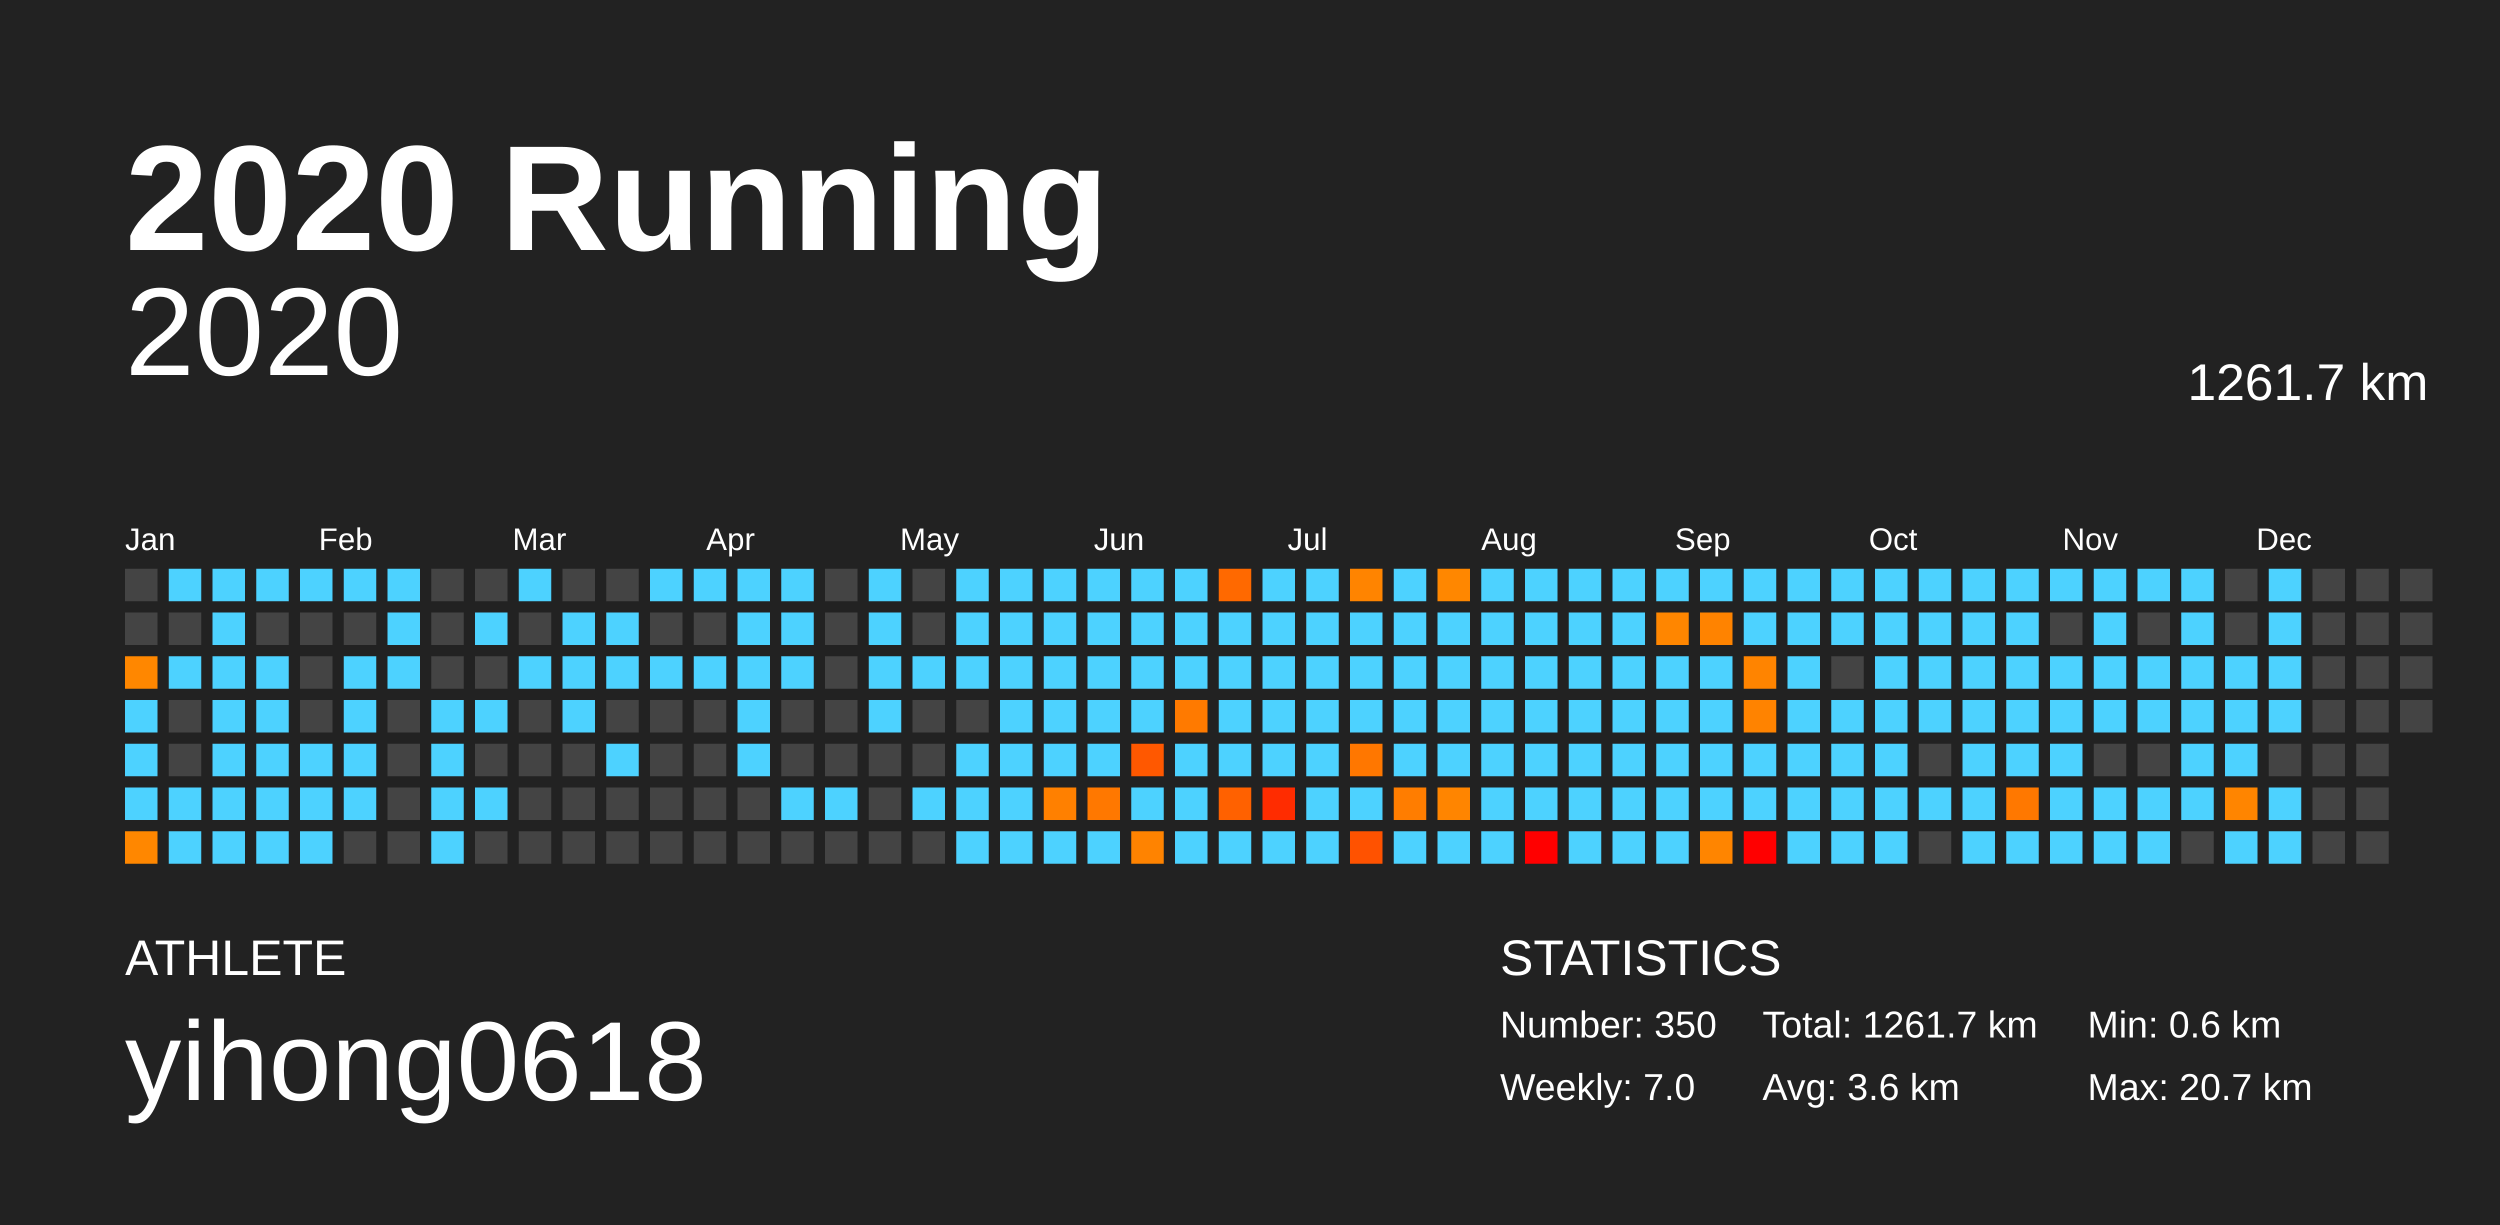
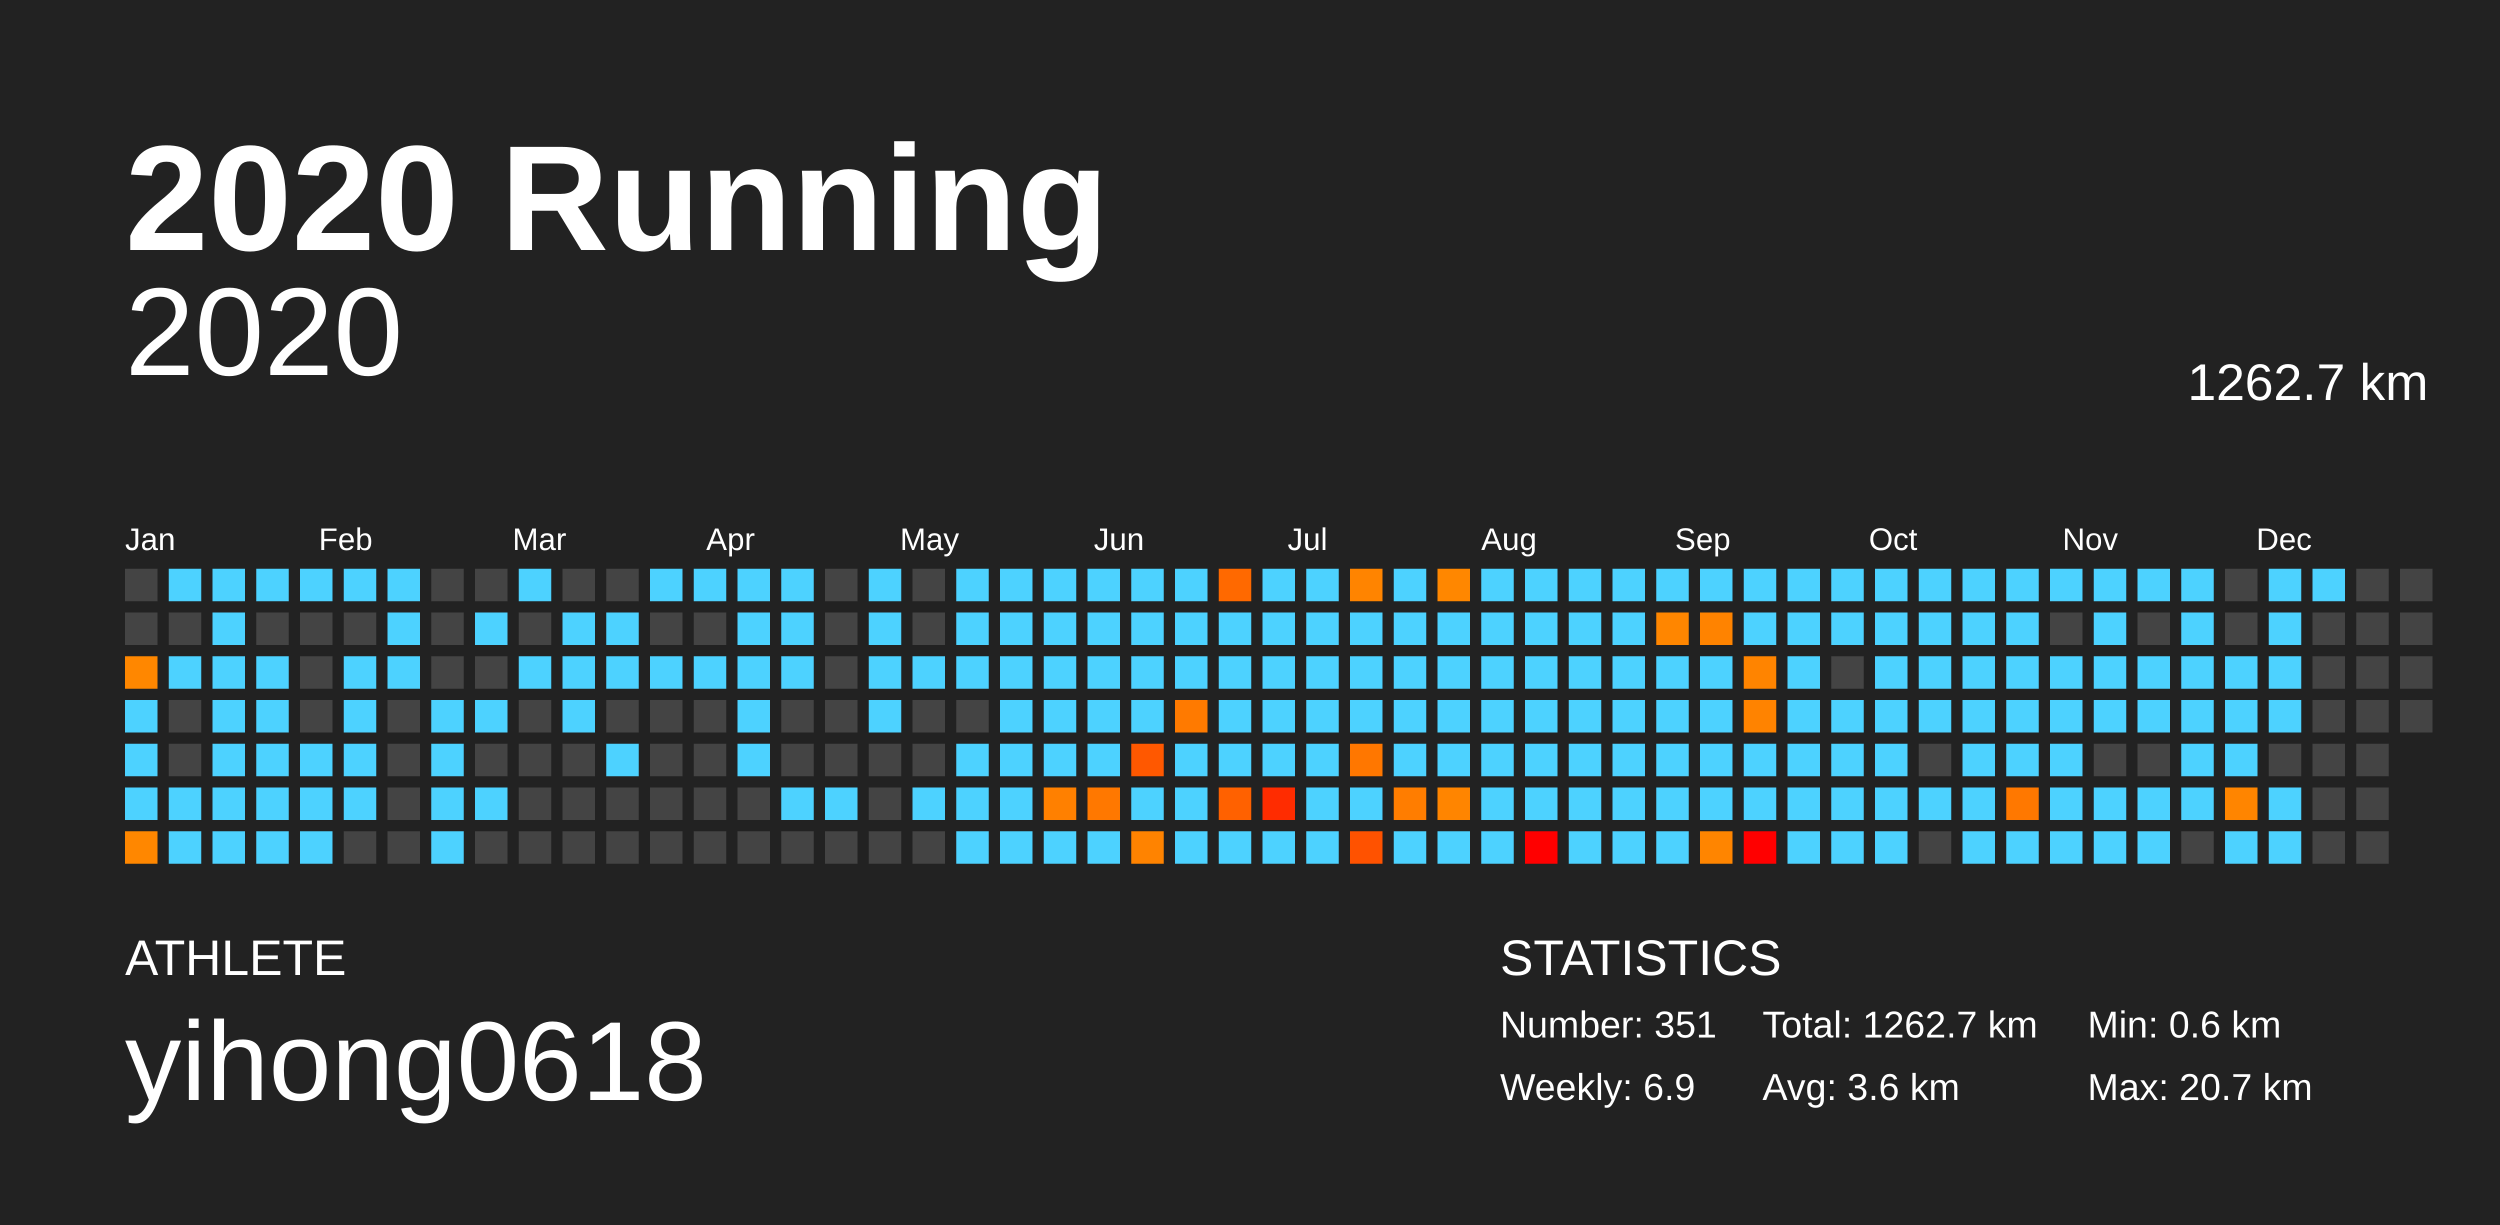
<svg xmlns="http://www.w3.org/2000/svg" baseProfile="full" height="98mm" version="1.1" viewBox="0,0,200,98" width="200mm">
  <defs />
  <rect fill="#222222" height="98" width="200" x="0" y="0" />
  <text fill="#FFFFFF" style="font-size:12px; font-family:Arial; font-weight:bold;" x="10" y="20">2020 Running</text>
  <text fill="#FFFFFF" style="font-size:4px; font-family:Arial" x="10" y="78">ATHLETE</text>
  <text fill="#FFFFFF" style="font-size:9px; font-family:Arial" x="10" y="88">yihong0618</text>
  <text fill="#FFFFFF" style="font-size:4px; font-family:Arial" x="120" y="78">STATISTICS</text>
-   <text fill="#FFFFFF" style="font-size:3px; font-family:Arial" x="120" y="83">Number: 350</text>
-   <text fill="#FFFFFF" style="font-size:3px; font-family:Arial" x="120" y="88">Weekly: 7.0</text>
-   <text fill="#FFFFFF" style="font-size:3px; font-family:Arial" x="141" y="83">Total: 1261.7 km</text>
+   <text fill="#FFFFFF" style="font-size:3px; font-family:Arial" x="120" y="83">Number: 351</text>
+   <text fill="#FFFFFF" style="font-size:3px; font-family:Arial" x="120" y="88">Weekly: 6.9</text>
+   <text fill="#FFFFFF" style="font-size:3px; font-family:Arial" x="141" y="83">Total: 1262.7 km</text>
  <text fill="#FFFFFF" style="font-size:3px; font-family:Arial" x="141" y="88">Avg: 3.6 km</text>
  <text fill="#FFFFFF" style="font-size:3px; font-family:Arial" x="167" y="83">Min: 0.6 km</text>
  <text fill="#FFFFFF" style="font-size:3px; font-family:Arial" x="167" y="88">Max: 20.7 km</text>
  <text alignment-baseline="hanging" fill="#FFFFFF" style="font-size:10.0px; font-family:Arial;" x="10" y="30">2020</text>
-   <text alignment-baseline="hanging" fill="#FFFFFF" style="font-size:4.125px; font-family:Arial;" x="175" y="32">1261.7 km</text>
+   <text alignment-baseline="hanging" fill="#FFFFFF" style="font-size:4.125px; font-family:Arial;" x="175" y="32">1262.7 km</text>
  <text fill="#FFFFFF" style="font-size:2.5px; font-family:Arial" x="10.0" y="44">Jan</text>
  <text fill="#FFFFFF" style="font-size:2.5px; font-family:Arial" x="25.5" y="44">Feb</text>
  <text fill="#FFFFFF" style="font-size:2.5px; font-family:Arial" x="41.0" y="44">Mar</text>
  <text fill="#FFFFFF" style="font-size:2.5px; font-family:Arial" x="56.5" y="44">Apr</text>
  <text fill="#FFFFFF" style="font-size:2.5px; font-family:Arial" x="72.0" y="44">May</text>
  <text fill="#FFFFFF" style="font-size:2.5px; font-family:Arial" x="87.5" y="44">Jun</text>
  <text fill="#FFFFFF" style="font-size:2.5px; font-family:Arial" x="103.0" y="44">Jul</text>
  <text fill="#FFFFFF" style="font-size:2.5px; font-family:Arial" x="118.5" y="44">Aug</text>
  <text fill="#FFFFFF" style="font-size:2.5px; font-family:Arial" x="134.0" y="44">Sep</text>
  <text fill="#FFFFFF" style="font-size:2.5px; font-family:Arial" x="149.5" y="44">Oct</text>
  <text fill="#FFFFFF" style="font-size:2.5px; font-family:Arial" x="165.0" y="44">Nov</text>
  <text fill="#FFFFFF" style="font-size:2.5px; font-family:Arial" x="180.5" y="44">Dec</text>
  <rect fill="#444444" height="2.6" width="2.6" x="10.0" y="45.5" />
  <rect fill="#444444" height="2.6" width="2.6" x="10.0" y="49.0" />
  <rect fill="#ff8700" height="2.6" width="2.6" x="10.0" y="52.5" />
  <rect fill="#4dd2ff" height="2.6" width="2.6" x="10.0" y="56.0" />
  <rect fill="#4dd2ff" height="2.6" width="2.6" x="10.0" y="59.5" />
  <rect fill="#4dd2ff" height="2.6" width="2.6" x="10.0" y="63.0" />
  <rect fill="#ff8700" height="2.6" width="2.6" x="10.0" y="66.5" />
  <rect fill="#4dd2ff" height="2.6" width="2.6" x="13.5" y="45.5" />
  <rect fill="#444444" height="2.6" width="2.6" x="13.5" y="49.0" />
  <rect fill="#4dd2ff" height="2.6" width="2.6" x="13.5" y="52.5" />
  <rect fill="#444444" height="2.6" width="2.6" x="13.5" y="56.0" />
  <rect fill="#444444" height="2.6" width="2.6" x="13.5" y="59.5" />
  <rect fill="#4dd2ff" height="2.6" width="2.6" x="13.5" y="63.0" />
  <rect fill="#4dd2ff" height="2.6" width="2.6" x="13.5" y="66.5" />
  <rect fill="#4dd2ff" height="2.6" width="2.6" x="17.0" y="45.5" />
  <rect fill="#4dd2ff" height="2.6" width="2.6" x="17.0" y="49.0" />
  <rect fill="#4dd2ff" height="2.6" width="2.6" x="17.0" y="52.5" />
  <rect fill="#4dd2ff" height="2.6" width="2.6" x="17.0" y="56.0" />
  <rect fill="#4dd2ff" height="2.6" width="2.6" x="17.0" y="59.5" />
  <rect fill="#4dd2ff" height="2.6" width="2.6" x="17.0" y="63.0" />
  <rect fill="#4dd2ff" height="2.6" width="2.6" x="17.0" y="66.5" />
  <rect fill="#4dd2ff" height="2.6" width="2.6" x="20.5" y="45.5" />
  <rect fill="#444444" height="2.6" width="2.6" x="20.5" y="49.0" />
  <rect fill="#4dd2ff" height="2.6" width="2.6" x="20.5" y="52.5" />
  <rect fill="#4dd2ff" height="2.6" width="2.6" x="20.5" y="56.0" />
  <rect fill="#4dd2ff" height="2.6" width="2.6" x="20.5" y="59.5" />
  <rect fill="#4dd2ff" height="2.6" width="2.6" x="20.5" y="63.0" />
  <rect fill="#4dd2ff" height="2.6" width="2.6" x="20.5" y="66.5" />
  <rect fill="#4dd2ff" height="2.6" width="2.6" x="24.0" y="45.5" />
  <rect fill="#444444" height="2.6" width="2.6" x="24.0" y="49.0" />
  <rect fill="#444444" height="2.6" width="2.6" x="24.0" y="52.5" />
  <rect fill="#444444" height="2.6" width="2.6" x="24.0" y="56.0" />
  <rect fill="#4dd2ff" height="2.6" width="2.6" x="24.0" y="59.5" />
  <rect fill="#4dd2ff" height="2.6" width="2.6" x="24.0" y="63.0" />
  <rect fill="#4dd2ff" height="2.6" width="2.6" x="24.0" y="66.5" />
  <rect fill="#4dd2ff" height="2.6" width="2.6" x="27.5" y="45.5" />
  <rect fill="#444444" height="2.6" width="2.6" x="27.5" y="49.0" />
  <rect fill="#4dd2ff" height="2.6" width="2.6" x="27.5" y="52.5" />
  <rect fill="#4dd2ff" height="2.6" width="2.6" x="27.5" y="56.0" />
  <rect fill="#4dd2ff" height="2.6" width="2.6" x="27.5" y="59.5" />
  <rect fill="#4dd2ff" height="2.6" width="2.6" x="27.5" y="63.0" />
  <rect fill="#444444" height="2.6" width="2.6" x="27.5" y="66.5" />
  <rect fill="#4dd2ff" height="2.6" width="2.6" x="31.0" y="45.5" />
  <rect fill="#4dd2ff" height="2.6" width="2.6" x="31.0" y="49.0" />
  <rect fill="#4dd2ff" height="2.6" width="2.6" x="31.0" y="52.5" />
  <rect fill="#444444" height="2.6" width="2.6" x="31.0" y="56.0" />
  <rect fill="#444444" height="2.6" width="2.6" x="31.0" y="59.5" />
  <rect fill="#444444" height="2.6" width="2.6" x="31.0" y="63.0" />
  <rect fill="#444444" height="2.6" width="2.6" x="31.0" y="66.5" />
  <rect fill="#444444" height="2.6" width="2.6" x="34.5" y="45.5" />
  <rect fill="#444444" height="2.6" width="2.6" x="34.5" y="49.0" />
  <rect fill="#444444" height="2.6" width="2.6" x="34.5" y="52.5" />
  <rect fill="#4dd2ff" height="2.6" width="2.6" x="34.5" y="56.0" />
  <rect fill="#4dd2ff" height="2.6" width="2.6" x="34.5" y="59.5" />
  <rect fill="#4dd2ff" height="2.6" width="2.6" x="34.5" y="63.0" />
  <rect fill="#4dd2ff" height="2.6" width="2.6" x="34.5" y="66.5" />
  <rect fill="#444444" height="2.6" width="2.6" x="38.0" y="45.5" />
  <rect fill="#4dd2ff" height="2.6" width="2.6" x="38.0" y="49.0" />
  <rect fill="#444444" height="2.6" width="2.6" x="38.0" y="52.5" />
  <rect fill="#4dd2ff" height="2.6" width="2.6" x="38.0" y="56.0" />
  <rect fill="#444444" height="2.6" width="2.6" x="38.0" y="59.5" />
  <rect fill="#4dd2ff" height="2.6" width="2.6" x="38.0" y="63.0" />
  <rect fill="#444444" height="2.6" width="2.6" x="38.0" y="66.5" />
  <rect fill="#4dd2ff" height="2.6" width="2.6" x="41.5" y="45.5" />
  <rect fill="#444444" height="2.6" width="2.6" x="41.5" y="49.0" />
  <rect fill="#4dd2ff" height="2.6" width="2.6" x="41.5" y="52.5" />
  <rect fill="#444444" height="2.6" width="2.6" x="41.5" y="56.0" />
  <rect fill="#444444" height="2.6" width="2.6" x="41.5" y="59.5" />
  <rect fill="#444444" height="2.6" width="2.6" x="41.5" y="63.0" />
  <rect fill="#444444" height="2.6" width="2.6" x="41.5" y="66.5" />
  <rect fill="#444444" height="2.6" width="2.6" x="45.0" y="45.5" />
  <rect fill="#4dd2ff" height="2.6" width="2.6" x="45.0" y="49.0" />
  <rect fill="#4dd2ff" height="2.6" width="2.6" x="45.0" y="52.5" />
  <rect fill="#4dd2ff" height="2.6" width="2.6" x="45.0" y="56.0" />
  <rect fill="#444444" height="2.6" width="2.6" x="45.0" y="59.5" />
  <rect fill="#444444" height="2.6" width="2.6" x="45.0" y="63.0" />
  <rect fill="#444444" height="2.6" width="2.6" x="45.0" y="66.5" />
  <rect fill="#444444" height="2.6" width="2.6" x="48.5" y="45.5" />
  <rect fill="#4dd2ff" height="2.6" width="2.6" x="48.5" y="49.0" />
  <rect fill="#4dd2ff" height="2.6" width="2.6" x="48.5" y="52.5" />
  <rect fill="#444444" height="2.6" width="2.6" x="48.5" y="56.0" />
  <rect fill="#4dd2ff" height="2.6" width="2.6" x="48.5" y="59.5" />
  <rect fill="#444444" height="2.6" width="2.6" x="48.5" y="63.0" />
  <rect fill="#444444" height="2.6" width="2.6" x="48.5" y="66.5" />
  <rect fill="#4dd2ff" height="2.6" width="2.6" x="52.0" y="45.5" />
  <rect fill="#444444" height="2.6" width="2.6" x="52.0" y="49.0" />
  <rect fill="#4dd2ff" height="2.6" width="2.6" x="52.0" y="52.5" />
  <rect fill="#444444" height="2.6" width="2.6" x="52.0" y="56.0" />
  <rect fill="#444444" height="2.6" width="2.6" x="52.0" y="59.5" />
  <rect fill="#444444" height="2.6" width="2.6" x="52.0" y="63.0" />
  <rect fill="#444444" height="2.6" width="2.6" x="52.0" y="66.5" />
  <rect fill="#4dd2ff" height="2.6" width="2.6" x="55.5" y="45.5" />
  <rect fill="#444444" height="2.6" width="2.6" x="55.5" y="49.0" />
  <rect fill="#4dd2ff" height="2.6" width="2.6" x="55.5" y="52.5" />
  <rect fill="#444444" height="2.6" width="2.6" x="55.5" y="56.0" />
  <rect fill="#444444" height="2.6" width="2.6" x="55.5" y="59.5" />
  <rect fill="#444444" height="2.6" width="2.6" x="55.5" y="63.0" />
  <rect fill="#444444" height="2.6" width="2.6" x="55.5" y="66.5" />
  <rect fill="#4dd2ff" height="2.6" width="2.6" x="59.0" y="45.5" />
  <rect fill="#4dd2ff" height="2.6" width="2.6" x="59.0" y="49.0" />
  <rect fill="#4dd2ff" height="2.6" width="2.6" x="59.0" y="52.5" />
  <rect fill="#4dd2ff" height="2.6" width="2.6" x="59.0" y="56.0" />
  <rect fill="#4dd2ff" height="2.6" width="2.6" x="59.0" y="59.5" />
  <rect fill="#444444" height="2.6" width="2.6" x="59.0" y="63.0" />
  <rect fill="#444444" height="2.6" width="2.6" x="59.0" y="66.5" />
  <rect fill="#4dd2ff" height="2.6" width="2.6" x="62.5" y="45.5" />
  <rect fill="#4dd2ff" height="2.6" width="2.6" x="62.5" y="49.0" />
  <rect fill="#4dd2ff" height="2.6" width="2.6" x="62.5" y="52.5" />
  <rect fill="#444444" height="2.6" width="2.6" x="62.5" y="56.0" />
  <rect fill="#444444" height="2.6" width="2.6" x="62.5" y="59.5" />
  <rect fill="#4dd2ff" height="2.6" width="2.6" x="62.5" y="63.0" />
  <rect fill="#444444" height="2.6" width="2.6" x="62.5" y="66.5" />
  <rect fill="#444444" height="2.6" width="2.6" x="66.0" y="45.5" />
  <rect fill="#444444" height="2.6" width="2.6" x="66.0" y="49.0" />
  <rect fill="#444444" height="2.6" width="2.6" x="66.0" y="52.5" />
  <rect fill="#444444" height="2.6" width="2.6" x="66.0" y="56.0" />
  <rect fill="#444444" height="2.6" width="2.6" x="66.0" y="59.5" />
  <rect fill="#4dd2ff" height="2.6" width="2.6" x="66.0" y="63.0" />
  <rect fill="#444444" height="2.6" width="2.6" x="66.0" y="66.5" />
  <rect fill="#4dd2ff" height="2.6" width="2.6" x="69.5" y="45.5" />
  <rect fill="#4dd2ff" height="2.6" width="2.6" x="69.5" y="49.0" />
  <rect fill="#4dd2ff" height="2.6" width="2.6" x="69.5" y="52.5" />
  <rect fill="#4dd2ff" height="2.6" width="2.6" x="69.5" y="56.0" />
  <rect fill="#444444" height="2.6" width="2.6" x="69.5" y="59.5" />
  <rect fill="#444444" height="2.6" width="2.6" x="69.5" y="63.0" />
  <rect fill="#444444" height="2.6" width="2.6" x="69.5" y="66.5" />
  <rect fill="#444444" height="2.6" width="2.6" x="73.0" y="45.5" />
  <rect fill="#444444" height="2.6" width="2.6" x="73.0" y="49.0" />
  <rect fill="#4dd2ff" height="2.6" width="2.6" x="73.0" y="52.5" />
  <rect fill="#444444" height="2.6" width="2.6" x="73.0" y="56.0" />
  <rect fill="#444444" height="2.6" width="2.6" x="73.0" y="59.5" />
  <rect fill="#4dd2ff" height="2.6" width="2.6" x="73.0" y="63.0" />
  <rect fill="#444444" height="2.6" width="2.6" x="73.0" y="66.5" />
  <rect fill="#4dd2ff" height="2.6" width="2.6" x="76.5" y="45.5" />
  <rect fill="#4dd2ff" height="2.6" width="2.6" x="76.5" y="49.0" />
  <rect fill="#4dd2ff" height="2.6" width="2.6" x="76.5" y="52.5" />
  <rect fill="#444444" height="2.6" width="2.6" x="76.5" y="56.0" />
  <rect fill="#4dd2ff" height="2.6" width="2.6" x="76.5" y="59.5" />
  <rect fill="#4dd2ff" height="2.6" width="2.6" x="76.5" y="63.0" />
  <rect fill="#4dd2ff" height="2.6" width="2.6" x="76.5" y="66.5" />
  <rect fill="#4dd2ff" height="2.6" width="2.6" x="80.0" y="45.5" />
  <rect fill="#4dd2ff" height="2.6" width="2.6" x="80.0" y="49.0" />
  <rect fill="#4dd2ff" height="2.6" width="2.6" x="80.0" y="52.5" />
  <rect fill="#4dd2ff" height="2.6" width="2.6" x="80.0" y="56.0" />
  <rect fill="#4dd2ff" height="2.6" width="2.6" x="80.0" y="59.5" />
  <rect fill="#4dd2ff" height="2.6" width="2.6" x="80.0" y="63.0" />
  <rect fill="#4dd2ff" height="2.6" width="2.6" x="80.0" y="66.5" />
  <rect fill="#4dd2ff" height="2.6" width="2.6" x="83.5" y="45.5" />
  <rect fill="#4dd2ff" height="2.6" width="2.6" x="83.5" y="49.0" />
  <rect fill="#4dd2ff" height="2.6" width="2.6" x="83.5" y="52.5" />
  <rect fill="#4dd2ff" height="2.6" width="2.6" x="83.5" y="56.0" />
  <rect fill="#4dd2ff" height="2.6" width="2.6" x="83.5" y="59.5" />
  <rect fill="#ff8000" height="2.6" width="2.6" x="83.5" y="63.0" />
  <rect fill="#4dd2ff" height="2.6" width="2.6" x="83.5" y="66.5" />
  <rect fill="#4dd2ff" height="2.6" width="2.6" x="87.0" y="45.5" />
  <rect fill="#4dd2ff" height="2.6" width="2.6" x="87.0" y="49.0" />
  <rect fill="#4dd2ff" height="2.6" width="2.6" x="87.0" y="52.5" />
  <rect fill="#4dd2ff" height="2.6" width="2.6" x="87.0" y="56.0" />
  <rect fill="#4dd2ff" height="2.6" width="2.6" x="87.0" y="59.5" />
  <rect fill="#ff7800" height="2.6" width="2.6" x="87.0" y="63.0" />
  <rect fill="#4dd2ff" height="2.6" width="2.6" x="87.0" y="66.5" />
  <rect fill="#4dd2ff" height="2.6" width="2.6" x="90.5" y="45.5" />
  <rect fill="#4dd2ff" height="2.6" width="2.6" x="90.5" y="49.0" />
  <rect fill="#4dd2ff" height="2.6" width="2.6" x="90.5" y="52.5" />
  <rect fill="#4dd2ff" height="2.6" width="2.6" x="90.5" y="56.0" />
  <rect fill="#ff5800" height="2.6" width="2.6" x="90.5" y="59.5" />
  <rect fill="#4dd2ff" height="2.6" width="2.6" x="90.5" y="63.0" />
  <rect fill="#ff8300" height="2.6" width="2.6" x="90.5" y="66.5" />
  <rect fill="#4dd2ff" height="2.6" width="2.6" x="94.0" y="45.5" />
  <rect fill="#4dd2ff" height="2.6" width="2.6" x="94.0" y="49.0" />
  <rect fill="#4dd2ff" height="2.6" width="2.6" x="94.0" y="52.5" />
  <rect fill="#ff7a00" height="2.6" width="2.6" x="94.0" y="56.0" />
  <rect fill="#4dd2ff" height="2.6" width="2.6" x="94.0" y="59.5" />
  <rect fill="#4dd2ff" height="2.6" width="2.6" x="94.0" y="63.0" />
  <rect fill="#4dd2ff" height="2.6" width="2.6" x="94.0" y="66.5" />
  <rect fill="#ff6900" height="2.6" width="2.6" x="97.5" y="45.5" />
  <rect fill="#4dd2ff" height="2.6" width="2.6" x="97.5" y="49.0" />
  <rect fill="#4dd2ff" height="2.6" width="2.6" x="97.5" y="52.5" />
  <rect fill="#4dd2ff" height="2.6" width="2.6" x="97.5" y="56.0" />
  <rect fill="#4dd2ff" height="2.6" width="2.6" x="97.5" y="59.5" />
  <rect fill="#ff6100" height="2.6" width="2.6" x="97.5" y="63.0" />
  <rect fill="#4dd2ff" height="2.6" width="2.6" x="97.5" y="66.5" />
  <rect fill="#4dd2ff" height="2.6" width="2.6" x="101.0" y="45.5" />
  <rect fill="#4dd2ff" height="2.6" width="2.6" x="101.0" y="49.0" />
  <rect fill="#4dd2ff" height="2.6" width="2.6" x="101.0" y="52.5" />
  <rect fill="#4dd2ff" height="2.6" width="2.6" x="101.0" y="56.0" />
  <rect fill="#4dd2ff" height="2.6" width="2.6" x="101.0" y="59.5" />
  <rect fill="#ff2c00" height="2.6" width="2.6" x="101.0" y="63.0" />
  <rect fill="#4dd2ff" height="2.6" width="2.6" x="101.0" y="66.5" />
  <rect fill="#4dd2ff" height="2.6" width="2.6" x="104.5" y="45.5" />
  <rect fill="#4dd2ff" height="2.6" width="2.6" x="104.5" y="49.0" />
  <rect fill="#4dd2ff" height="2.6" width="2.6" x="104.5" y="52.5" />
  <rect fill="#4dd2ff" height="2.6" width="2.6" x="104.5" y="56.0" />
  <rect fill="#4dd2ff" height="2.6" width="2.6" x="104.5" y="59.5" />
  <rect fill="#4dd2ff" height="2.6" width="2.6" x="104.5" y="63.0" />
  <rect fill="#4dd2ff" height="2.6" width="2.6" x="104.5" y="66.5" />
  <rect fill="#ff8400" height="2.6" width="2.6" x="108.0" y="45.5" />
  <rect fill="#4dd2ff" height="2.6" width="2.6" x="108.0" y="49.0" />
  <rect fill="#4dd2ff" height="2.6" width="2.6" x="108.0" y="52.5" />
  <rect fill="#4dd2ff" height="2.6" width="2.6" x="108.0" y="56.0" />
  <rect fill="#ff7700" height="2.6" width="2.6" x="108.0" y="59.5" />
  <rect fill="#4dd2ff" height="2.6" width="2.6" x="108.0" y="63.0" />
  <rect fill="#ff5200" height="2.6" width="2.6" x="108.0" y="66.5" />
  <rect fill="#4dd2ff" height="2.6" width="2.6" x="111.5" y="45.5" />
  <rect fill="#4dd2ff" height="2.6" width="2.6" x="111.5" y="49.0" />
  <rect fill="#4dd2ff" height="2.6" width="2.6" x="111.5" y="52.5" />
  <rect fill="#4dd2ff" height="2.6" width="2.6" x="111.5" y="56.0" />
  <rect fill="#4dd2ff" height="2.6" width="2.6" x="111.5" y="59.5" />
  <rect fill="#ff7d00" height="2.6" width="2.6" x="111.5" y="63.0" />
  <rect fill="#4dd2ff" height="2.6" width="2.6" x="111.5" y="66.5" />
  <rect fill="#ff8700" height="2.6" width="2.6" x="115.0" y="45.5" />
  <rect fill="#4dd2ff" height="2.6" width="2.6" x="115.0" y="49.0" />
  <rect fill="#4dd2ff" height="2.6" width="2.6" x="115.0" y="52.5" />
  <rect fill="#4dd2ff" height="2.6" width="2.6" x="115.0" y="56.0" />
  <rect fill="#4dd2ff" height="2.6" width="2.6" x="115.0" y="59.5" />
  <rect fill="#ff8500" height="2.6" width="2.6" x="115.0" y="63.0" />
  <rect fill="#4dd2ff" height="2.6" width="2.6" x="115.0" y="66.5" />
  <rect fill="#4dd2ff" height="2.6" width="2.6" x="118.5" y="45.5" />
  <rect fill="#4dd2ff" height="2.6" width="2.6" x="118.5" y="49.0" />
  <rect fill="#4dd2ff" height="2.6" width="2.6" x="118.5" y="52.5" />
  <rect fill="#4dd2ff" height="2.6" width="2.6" x="118.5" y="56.0" />
  <rect fill="#4dd2ff" height="2.6" width="2.6" x="118.5" y="59.5" />
  <rect fill="#4dd2ff" height="2.6" width="2.6" x="118.5" y="63.0" />
  <rect fill="#4dd2ff" height="2.6" width="2.6" x="118.5" y="66.5" />
  <rect fill="#4dd2ff" height="2.6" width="2.6" x="122.0" y="45.5" />
  <rect fill="#4dd2ff" height="2.6" width="2.6" x="122.0" y="49.0" />
  <rect fill="#4dd2ff" height="2.6" width="2.6" x="122.0" y="52.5" />
  <rect fill="#4dd2ff" height="2.6" width="2.6" x="122.0" y="56.0" />
  <rect fill="#4dd2ff" height="2.6" width="2.6" x="122.0" y="59.5" />
  <rect fill="#4dd2ff" height="2.6" width="2.6" x="122.0" y="63.0" />
  <rect fill="red" height="2.6" width="2.6" x="122.0" y="66.5" />
  <rect fill="#4dd2ff" height="2.6" width="2.6" x="125.5" y="45.5" />
  <rect fill="#4dd2ff" height="2.6" width="2.6" x="125.5" y="49.0" />
  <rect fill="#4dd2ff" height="2.6" width="2.6" x="125.5" y="52.5" />
  <rect fill="#4dd2ff" height="2.6" width="2.6" x="125.5" y="56.0" />
  <rect fill="#4dd2ff" height="2.6" width="2.6" x="125.5" y="59.5" />
  <rect fill="#4dd2ff" height="2.6" width="2.6" x="125.5" y="63.0" />
  <rect fill="#4dd2ff" height="2.6" width="2.6" x="125.5" y="66.5" />
  <rect fill="#4dd2ff" height="2.6" width="2.6" x="129.0" y="45.5" />
  <rect fill="#4dd2ff" height="2.6" width="2.6" x="129.0" y="49.0" />
  <rect fill="#4dd2ff" height="2.6" width="2.6" x="129.0" y="52.5" />
  <rect fill="#4dd2ff" height="2.6" width="2.6" x="129.0" y="56.0" />
  <rect fill="#4dd2ff" height="2.6" width="2.6" x="129.0" y="59.5" />
  <rect fill="#4dd2ff" height="2.6" width="2.6" x="129.0" y="63.0" />
  <rect fill="#4dd2ff" height="2.6" width="2.6" x="129.0" y="66.5" />
  <rect fill="#4dd2ff" height="2.6" width="2.6" x="132.5" y="45.5" />
  <rect fill="#ff8600" height="2.6" width="2.6" x="132.5" y="49.0" />
  <rect fill="#4dd2ff" height="2.6" width="2.6" x="132.5" y="52.5" />
  <rect fill="#4dd2ff" height="2.6" width="2.6" x="132.5" y="56.0" />
  <rect fill="#4dd2ff" height="2.6" width="2.6" x="132.5" y="59.5" />
  <rect fill="#4dd2ff" height="2.6" width="2.6" x="132.5" y="63.0" />
  <rect fill="#4dd2ff" height="2.6" width="2.6" x="132.5" y="66.5" />
  <rect fill="#4dd2ff" height="2.6" width="2.6" x="136.0" y="45.5" />
  <rect fill="#ff8300" height="2.6" width="2.6" x="136.0" y="49.0" />
  <rect fill="#4dd2ff" height="2.6" width="2.6" x="136.0" y="52.5" />
  <rect fill="#4dd2ff" height="2.6" width="2.6" x="136.0" y="56.0" />
  <rect fill="#4dd2ff" height="2.6" width="2.6" x="136.0" y="59.5" />
  <rect fill="#4dd2ff" height="2.6" width="2.6" x="136.0" y="63.0" />
  <rect fill="#ff8500" height="2.6" width="2.6" x="136.0" y="66.5" />
  <rect fill="#4dd2ff" height="2.6" width="2.6" x="139.5" y="45.5" />
  <rect fill="#4dd2ff" height="2.6" width="2.6" x="139.5" y="49.0" />
  <rect fill="#ff8400" height="2.6" width="2.6" x="139.5" y="52.5" />
  <rect fill="#ff8300" height="2.6" width="2.6" x="139.5" y="56.0" />
  <rect fill="#4dd2ff" height="2.6" width="2.6" x="139.5" y="59.5" />
  <rect fill="#4dd2ff" height="2.6" width="2.6" x="139.5" y="63.0" />
  <rect fill="red" height="2.6" width="2.6" x="139.5" y="66.5" />
  <rect fill="#4dd2ff" height="2.6" width="2.6" x="143.0" y="45.5" />
  <rect fill="#4dd2ff" height="2.6" width="2.6" x="143.0" y="49.0" />
  <rect fill="#4dd2ff" height="2.6" width="2.6" x="143.0" y="52.5" />
  <rect fill="#4dd2ff" height="2.6" width="2.6" x="143.0" y="56.0" />
  <rect fill="#4dd2ff" height="2.6" width="2.6" x="143.0" y="59.5" />
  <rect fill="#4dd2ff" height="2.6" width="2.6" x="143.0" y="63.0" />
  <rect fill="#4dd2ff" height="2.6" width="2.6" x="143.0" y="66.5" />
  <rect fill="#4dd2ff" height="2.6" width="2.6" x="146.5" y="45.5" />
  <rect fill="#4dd2ff" height="2.6" width="2.6" x="146.5" y="49.0" />
  <rect fill="#444444" height="2.6" width="2.6" x="146.5" y="52.5" />
  <rect fill="#4dd2ff" height="2.6" width="2.6" x="146.5" y="56.0" />
  <rect fill="#4dd2ff" height="2.6" width="2.6" x="146.5" y="59.5" />
  <rect fill="#4dd2ff" height="2.6" width="2.6" x="146.5" y="63.0" />
  <rect fill="#4dd2ff" height="2.6" width="2.6" x="146.5" y="66.5" />
  <rect fill="#4dd2ff" height="2.6" width="2.6" x="150.0" y="45.5" />
  <rect fill="#4dd2ff" height="2.6" width="2.6" x="150.0" y="49.0" />
  <rect fill="#4dd2ff" height="2.6" width="2.6" x="150.0" y="52.5" />
  <rect fill="#4dd2ff" height="2.6" width="2.6" x="150.0" y="56.0" />
  <rect fill="#4dd2ff" height="2.6" width="2.6" x="150.0" y="59.5" />
  <rect fill="#4dd2ff" height="2.6" width="2.6" x="150.0" y="63.0" />
  <rect fill="#4dd2ff" height="2.6" width="2.6" x="150.0" y="66.5" />
  <rect fill="#4dd2ff" height="2.6" width="2.6" x="153.5" y="45.5" />
  <rect fill="#4dd2ff" height="2.6" width="2.6" x="153.5" y="49.0" />
  <rect fill="#4dd2ff" height="2.6" width="2.6" x="153.5" y="52.5" />
  <rect fill="#4dd2ff" height="2.6" width="2.6" x="153.5" y="56.0" />
  <rect fill="#444444" height="2.6" width="2.6" x="153.5" y="59.5" />
  <rect fill="#4dd2ff" height="2.6" width="2.6" x="153.5" y="63.0" />
  <rect fill="#444444" height="2.6" width="2.6" x="153.5" y="66.5" />
  <rect fill="#4dd2ff" height="2.6" width="2.6" x="157.0" y="45.5" />
  <rect fill="#4dd2ff" height="2.6" width="2.6" x="157.0" y="49.0" />
  <rect fill="#4dd2ff" height="2.6" width="2.6" x="157.0" y="52.5" />
  <rect fill="#4dd2ff" height="2.6" width="2.6" x="157.0" y="56.0" />
  <rect fill="#4dd2ff" height="2.6" width="2.6" x="157.0" y="59.5" />
  <rect fill="#4dd2ff" height="2.6" width="2.6" x="157.0" y="63.0" />
  <rect fill="#4dd2ff" height="2.6" width="2.6" x="157.0" y="66.5" />
  <rect fill="#4dd2ff" height="2.6" width="2.6" x="160.5" y="45.5" />
  <rect fill="#4dd2ff" height="2.6" width="2.6" x="160.5" y="49.0" />
  <rect fill="#4dd2ff" height="2.6" width="2.6" x="160.5" y="52.5" />
  <rect fill="#4dd2ff" height="2.6" width="2.6" x="160.5" y="56.0" />
  <rect fill="#4dd2ff" height="2.6" width="2.6" x="160.5" y="59.5" />
  <rect fill="#ff7800" height="2.6" width="2.6" x="160.5" y="63.0" />
  <rect fill="#4dd2ff" height="2.6" width="2.6" x="160.5" y="66.5" />
  <rect fill="#4dd2ff" height="2.6" width="2.6" x="164.0" y="45.5" />
  <rect fill="#444444" height="2.6" width="2.6" x="164.0" y="49.0" />
  <rect fill="#4dd2ff" height="2.6" width="2.6" x="164.0" y="52.5" />
  <rect fill="#4dd2ff" height="2.6" width="2.6" x="164.0" y="56.0" />
  <rect fill="#4dd2ff" height="2.6" width="2.6" x="164.0" y="59.5" />
  <rect fill="#4dd2ff" height="2.6" width="2.6" x="164.0" y="63.0" />
  <rect fill="#4dd2ff" height="2.6" width="2.6" x="164.0" y="66.5" />
  <rect fill="#4dd2ff" height="2.6" width="2.6" x="167.5" y="45.5" />
  <rect fill="#4dd2ff" height="2.6" width="2.6" x="167.5" y="49.0" />
  <rect fill="#4dd2ff" height="2.6" width="2.6" x="167.5" y="52.5" />
  <rect fill="#4dd2ff" height="2.6" width="2.6" x="167.5" y="56.0" />
  <rect fill="#444444" height="2.6" width="2.6" x="167.5" y="59.5" />
  <rect fill="#4dd2ff" height="2.6" width="2.6" x="167.5" y="63.0" />
  <rect fill="#4dd2ff" height="2.6" width="2.6" x="167.5" y="66.5" />
  <rect fill="#4dd2ff" height="2.6" width="2.6" x="171.0" y="45.5" />
  <rect fill="#444444" height="2.6" width="2.6" x="171.0" y="49.0" />
  <rect fill="#4dd2ff" height="2.6" width="2.6" x="171.0" y="52.5" />
  <rect fill="#4dd2ff" height="2.6" width="2.6" x="171.0" y="56.0" />
  <rect fill="#444444" height="2.6" width="2.6" x="171.0" y="59.5" />
  <rect fill="#4dd2ff" height="2.6" width="2.6" x="171.0" y="63.0" />
  <rect fill="#4dd2ff" height="2.6" width="2.6" x="171.0" y="66.5" />
  <rect fill="#4dd2ff" height="2.6" width="2.6" x="174.5" y="45.5" />
  <rect fill="#4dd2ff" height="2.6" width="2.6" x="174.5" y="49.0" />
  <rect fill="#4dd2ff" height="2.6" width="2.6" x="174.5" y="52.5" />
  <rect fill="#4dd2ff" height="2.6" width="2.6" x="174.5" y="56.0" />
  <rect fill="#4dd2ff" height="2.6" width="2.6" x="174.5" y="59.5" />
  <rect fill="#4dd2ff" height="2.6" width="2.6" x="174.5" y="63.0" />
  <rect fill="#444444" height="2.6" width="2.6" x="174.5" y="66.5" />
  <rect fill="#444444" height="2.6" width="2.6" x="178.0" y="45.5" />
  <rect fill="#444444" height="2.6" width="2.6" x="178.0" y="49.0" />
  <rect fill="#4dd2ff" height="2.6" width="2.6" x="178.0" y="52.5" />
  <rect fill="#4dd2ff" height="2.6" width="2.6" x="178.0" y="56.0" />
  <rect fill="#4dd2ff" height="2.6" width="2.6" x="178.0" y="59.5" />
  <rect fill="#ff8500" height="2.6" width="2.6" x="178.0" y="63.0" />
  <rect fill="#4dd2ff" height="2.6" width="2.6" x="178.0" y="66.5" />
  <rect fill="#4dd2ff" height="2.6" width="2.6" x="181.5" y="45.5" />
  <rect fill="#4dd2ff" height="2.6" width="2.6" x="181.5" y="49.0" />
  <rect fill="#4dd2ff" height="2.6" width="2.6" x="181.5" y="52.5" />
  <rect fill="#4dd2ff" height="2.6" width="2.6" x="181.5" y="56.0" />
  <rect fill="#444444" height="2.6" width="2.6" x="181.5" y="59.5" />
  <rect fill="#4dd2ff" height="2.6" width="2.6" x="181.5" y="63.0" />
  <rect fill="#4dd2ff" height="2.6" width="2.6" x="181.5" y="66.5" />
-   <rect fill="#444444" height="2.6" width="2.6" x="185.0" y="45.5" />
+   <rect fill="#4dd2ff" height="2.6" width="2.6" x="185.0" y="45.5" />
  <rect fill="#444444" height="2.6" width="2.6" x="185.0" y="49.0" />
  <rect fill="#444444" height="2.6" width="2.6" x="185.0" y="52.5" />
  <rect fill="#444444" height="2.6" width="2.6" x="185.0" y="56.0" />
  <rect fill="#444444" height="2.6" width="2.6" x="185.0" y="59.5" />
  <rect fill="#444444" height="2.6" width="2.6" x="185.0" y="63.0" />
  <rect fill="#444444" height="2.6" width="2.6" x="185.0" y="66.5" />
  <rect fill="#444444" height="2.6" width="2.6" x="188.5" y="45.5" />
  <rect fill="#444444" height="2.6" width="2.6" x="188.5" y="49.0" />
  <rect fill="#444444" height="2.6" width="2.6" x="188.5" y="52.5" />
  <rect fill="#444444" height="2.6" width="2.6" x="188.5" y="56.0" />
  <rect fill="#444444" height="2.6" width="2.6" x="188.5" y="59.5" />
  <rect fill="#444444" height="2.6" width="2.6" x="188.5" y="63.0" />
  <rect fill="#444444" height="2.6" width="2.6" x="188.5" y="66.5" />
  <rect fill="#444444" height="2.6" width="2.6" x="192.0" y="45.5" />
  <rect fill="#444444" height="2.6" width="2.6" x="192.0" y="49.0" />
  <rect fill="#444444" height="2.6" width="2.6" x="192.0" y="52.5" />
  <rect fill="#444444" height="2.6" width="2.6" x="192.0" y="56.0" />
</svg>
